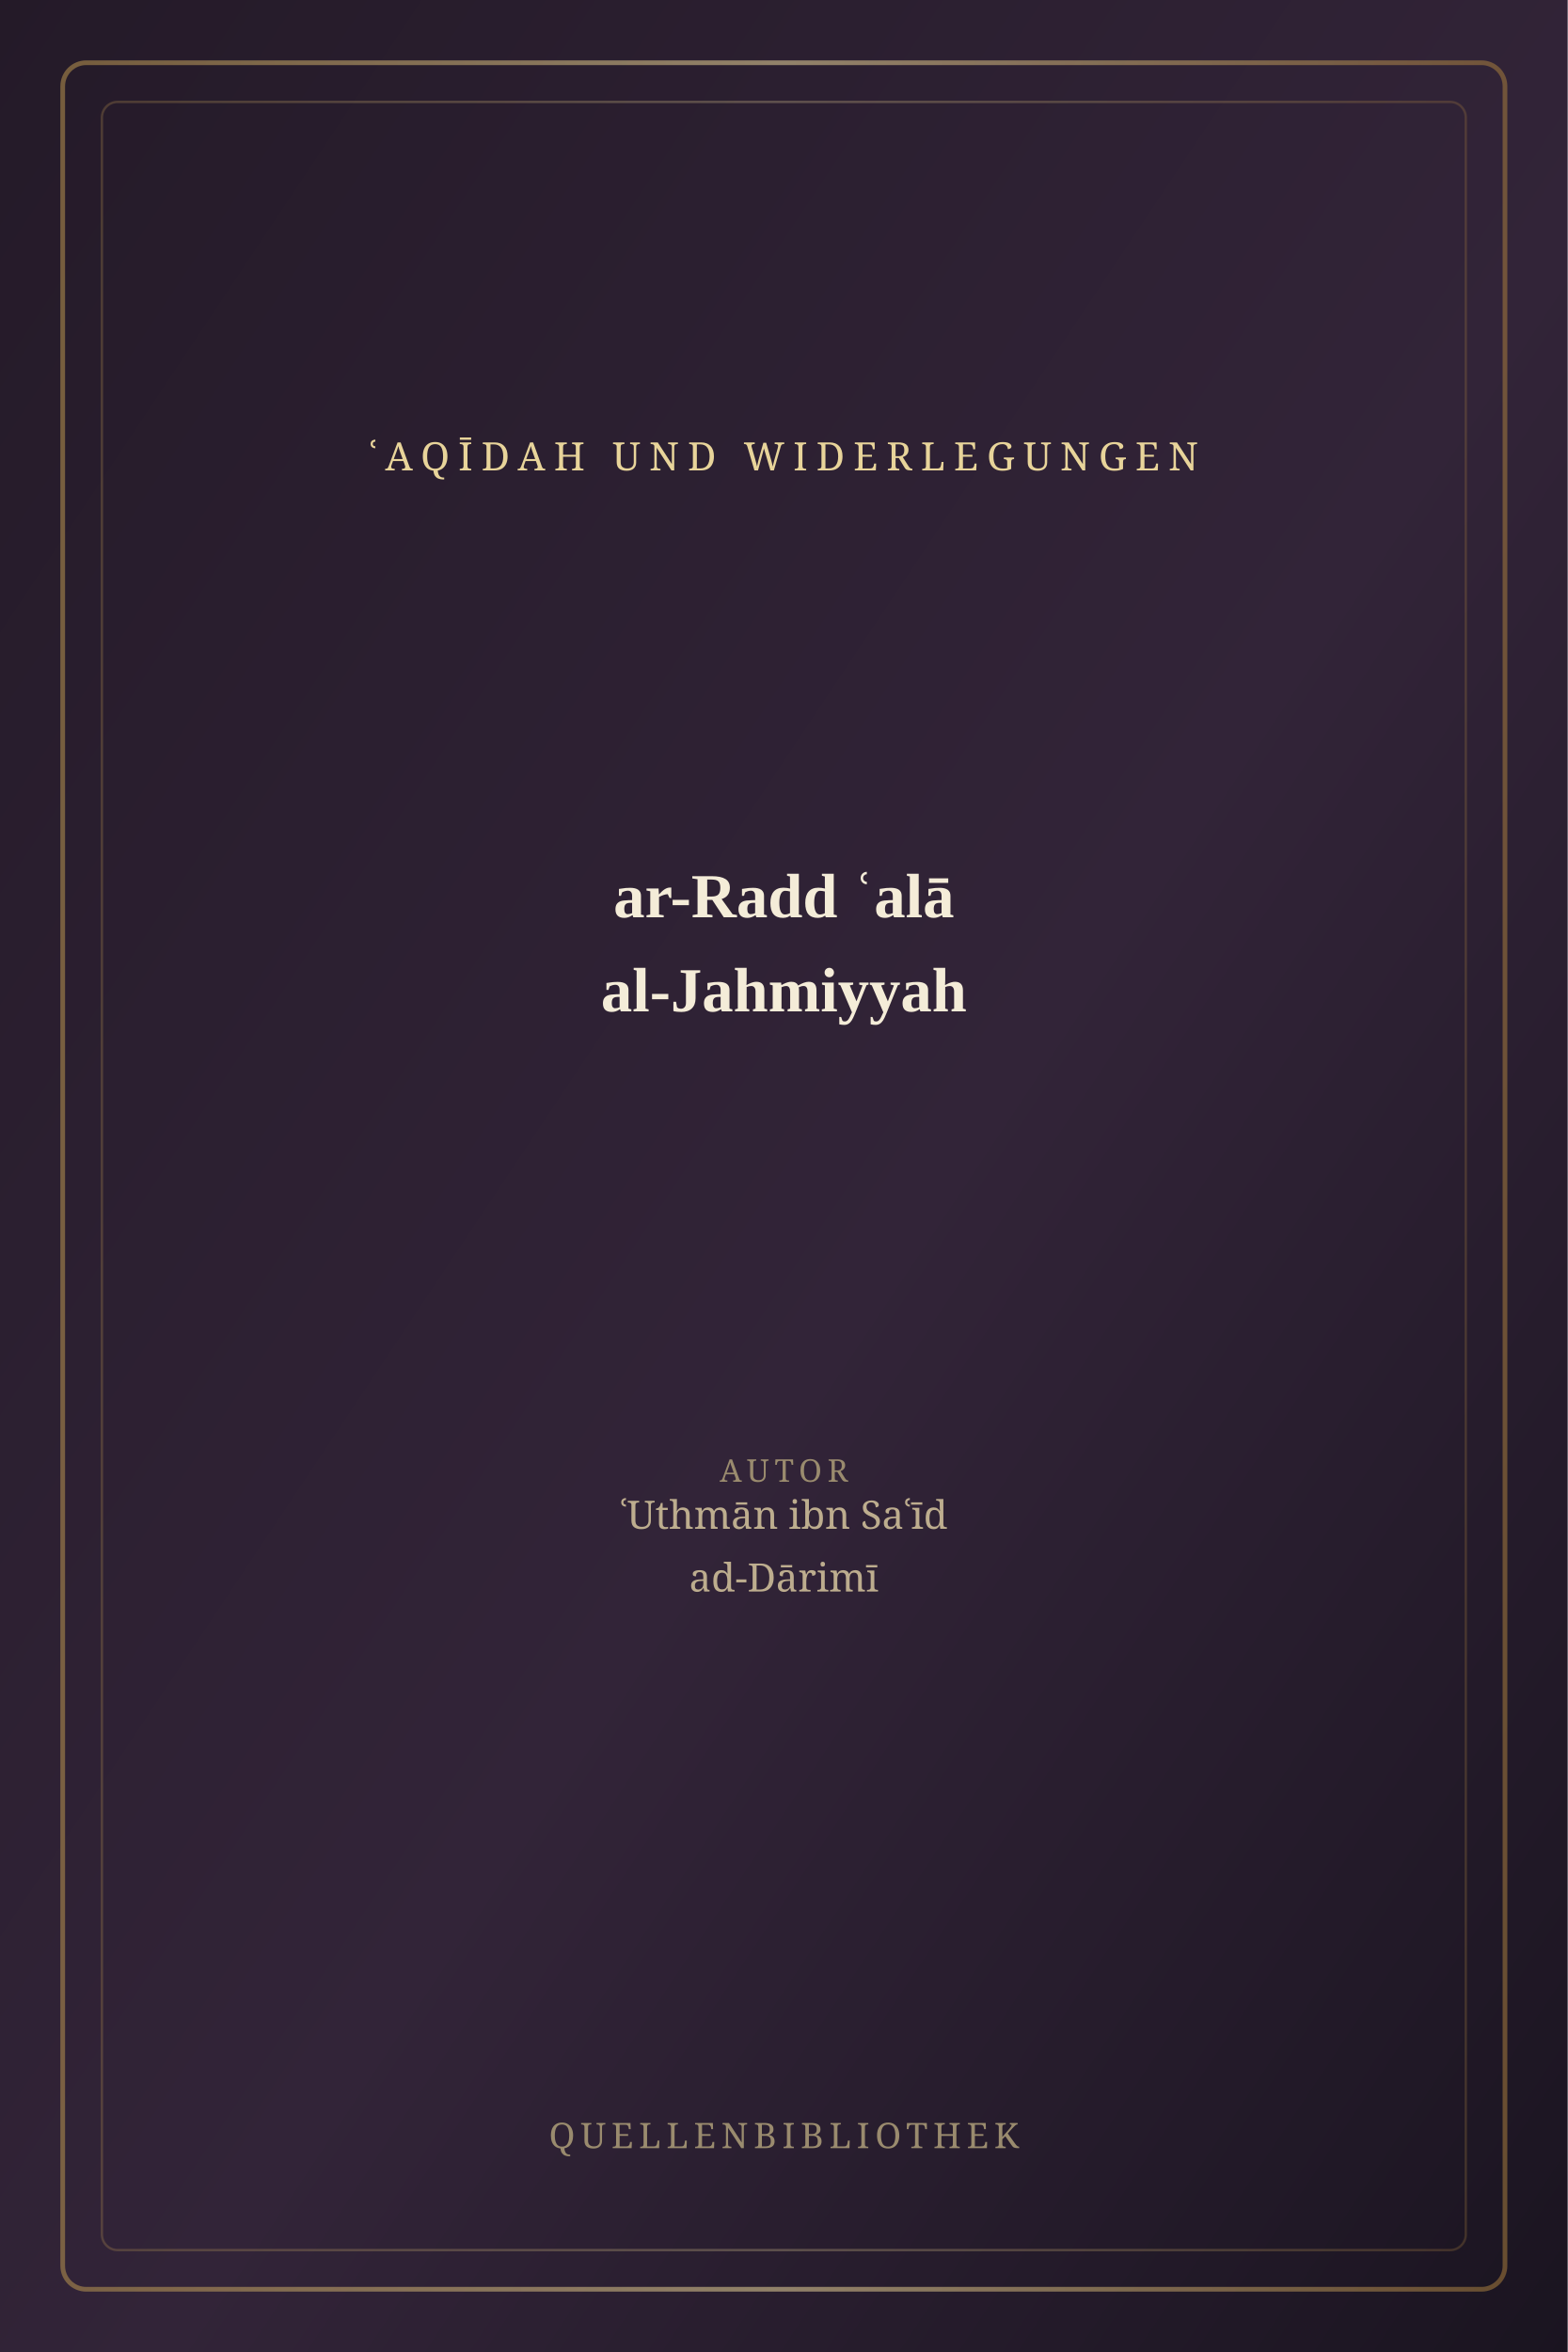
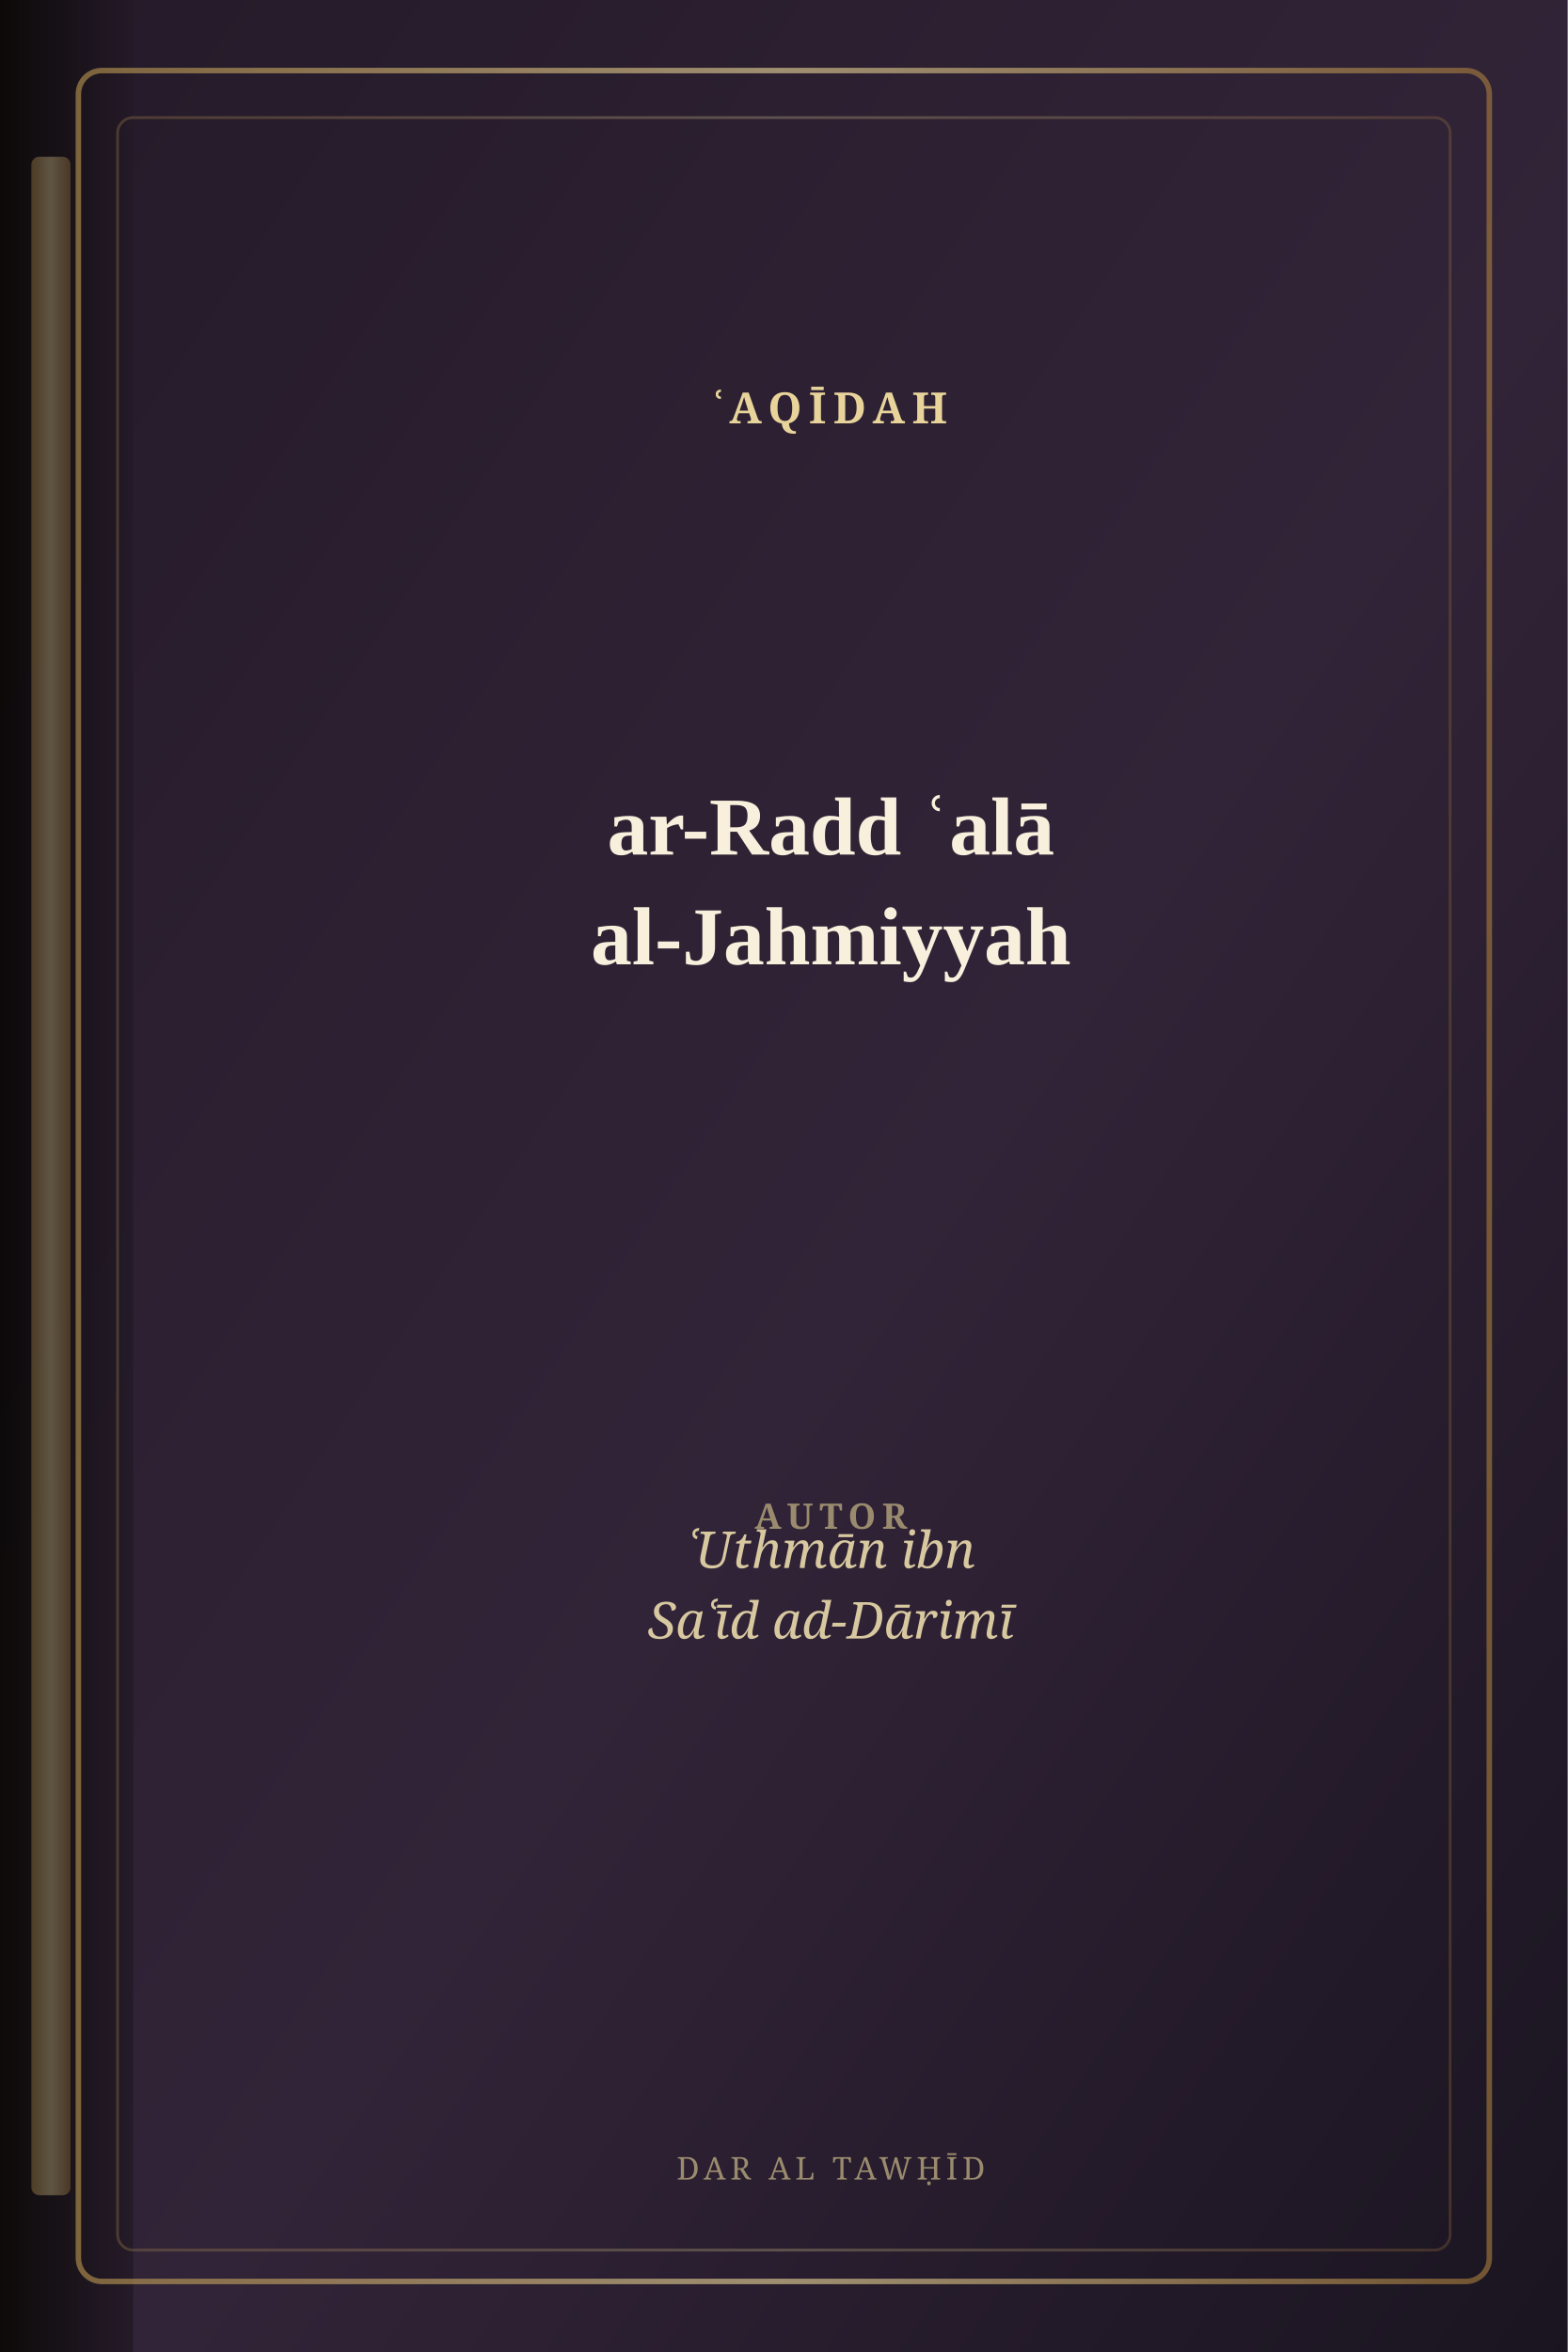
<svg xmlns="http://www.w3.org/2000/svg" viewBox="0 0 400 600" role="img" aria-label="Buchcover: ar-Radd ʿalā al-Jahmiyyah">
  <defs>
    <linearGradient id="bg" x1="0%" y1="0%" x2="100%" y2="100%">
      <stop offset="0%" stop-color="#241a28" />
      <stop offset="55%" stop-color="#322438" />
      <stop offset="100%" stop-color="#1a1420" />
    </linearGradient>
    <linearGradient id="gold" x1="0%" y1="0%" x2="100%" y2="0%">
      <stop offset="0%" stop-color="#b8944f" />
      <stop offset="50%" stop-color="#e8d49a" />
      <stop offset="100%" stop-color="#a67c3d" />
    </linearGradient>
+     <linearGradient id="spine" x1="0%" y1="0%" x2="100%" y2="0%">
+       <stop offset="0%" stop-color="#0a0806" />
+       <stop offset="100%" stop-color="#241a28" />
+     </linearGradient>
  </defs>
  <rect width="400" height="600" fill="url(#bg)" />
-   <rect x="16" y="16" width="368" height="568" rx="6" fill="none" stroke="url(#gold)" stroke-width="1.2" opacity="0.55" />
-   <rect x="26" y="26" width="348" height="548" rx="4" fill="none" stroke="url(#gold)" stroke-width="0.6" opacity="0.28" />
-   <text x="200" y="120" text-anchor="middle" fill="#e8d49a" font-family="Georgia,serif" font-size="10" letter-spacing="2.2">ʿAQĪDAH UND WIDERLEGUNGEN</text>
-   <line x1="90" y1="136" x2="310" y2="136" stroke="url(#gold)" stroke-width="0.8" opacity="0.45" />
-   <text x="200" y="234" text-anchor="middle" fill="#f4ecd8" font-family="Georgia,'Times New Roman',serif" font-size="16" font-weight="600">ar-Radd ʿalā</text>
-   <text x="200" y="258" text-anchor="middle" fill="#f4ecd8" font-family="Georgia,'Times New Roman',serif" font-size="16" font-weight="600">al-Jahmiyyah</text>
-   <line x1="90" y1="360" x2="310" y2="360" stroke="url(#gold)" stroke-width="0.6" opacity="0.35" />
-   <text x="200" y="378" text-anchor="middle" fill="#9a8b6e" font-family="Georgia,serif" font-size="8" letter-spacing="1.4">AUTOR</text>
-   <text x="200" y="390" text-anchor="middle" fill="#c9b896" font-family="Georgia,serif" font-size="10" opacity="0.92">ʿUthmān ibn Saʿīd</text>
-   <text x="200" y="406" text-anchor="middle" fill="#c9b896" font-family="Georgia,serif" font-size="10" opacity="0.92">ad-Dārimī</text>
-   <text x="200" y="548" text-anchor="middle" fill="#9a8b6e" font-family="Georgia,serif" font-size="9" letter-spacing="1.4">QUELLENBIBLIOTHEK</text>
+   <rect x="0" y="0" width="34" height="600" fill="url(#spine)" opacity="0.92" />
+   <rect x="8" y="40" width="10" height="520" rx="2" fill="url(#gold)" opacity="0.35" />
+   <rect x="20" y="18" width="360" height="564" rx="6" fill="none" stroke="url(#gold)" stroke-width="1.4" opacity="0.62" />
+   <rect x="30" y="30" width="340" height="544" rx="4" fill="none" stroke="url(#gold)" stroke-width="0.7" opacity="0.28" />
+   <text x="212" y="108" text-anchor="middle" fill="#e8d49a" font-family="Georgia,serif" font-size="11" font-weight="700" letter-spacing="1.8">ʿAQĪDAH</text>
+   <line x1="78" y1="124" x2="346" y2="124" stroke="url(#gold)" stroke-width="0.9" opacity="0.48" />
+   <text x="212" y="218" text-anchor="middle" fill="#f8f0dc" font-family="Georgia,'Times New Roman',serif" font-size="21" font-weight="700">ar-Radd ʿalā</text>
+   <text x="212" y="246" text-anchor="middle" fill="#f8f0dc" font-family="Georgia,'Times New Roman',serif" font-size="21" font-weight="700">al-Jahmiyyah</text>
+   <line x1="78" y1="372" x2="346" y2="372" stroke="url(#gold)" stroke-width="0.7" opacity="0.38" />
+   <text x="212" y="390" text-anchor="middle" fill="#9a8b6e" font-family="Georgia,serif" font-size="9" font-weight="700" letter-spacing="1.6">AUTOR</text>
+   <text x="212" y="400" text-anchor="middle" fill="#d8c8a0" font-family="Georgia,serif" font-size="13" font-style="italic">ʿUthmān ibn</text>
+   <text x="212" y="418" text-anchor="middle" fill="#d8c8a0" font-family="Georgia,serif" font-size="13" font-style="italic">Saʿīd ad-Dārimī</text>
+   <text x="212" y="556" text-anchor="middle" fill="#9a8b6e" font-family="Georgia,serif" font-size="8" letter-spacing="1.2">DAR AL TAWḤĪD</text>
</svg>
